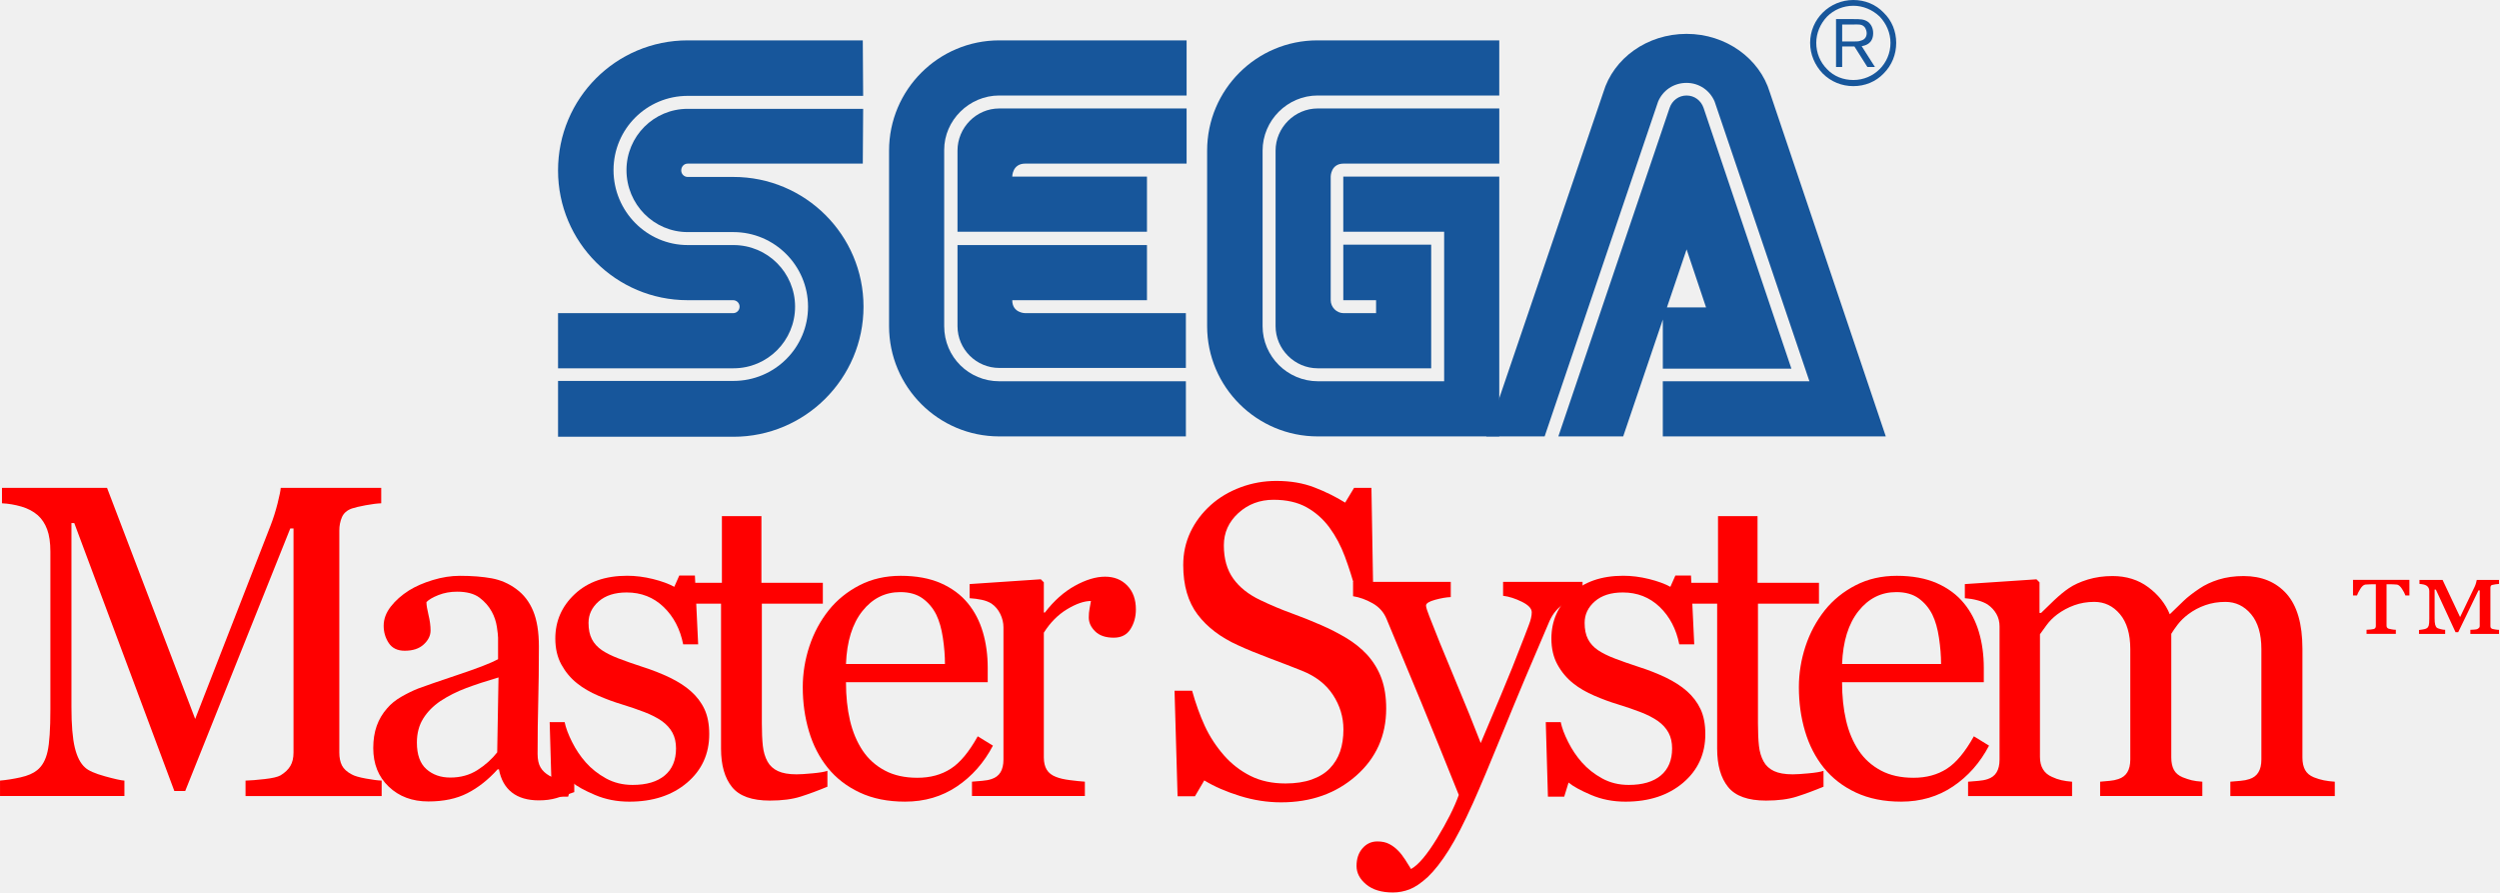
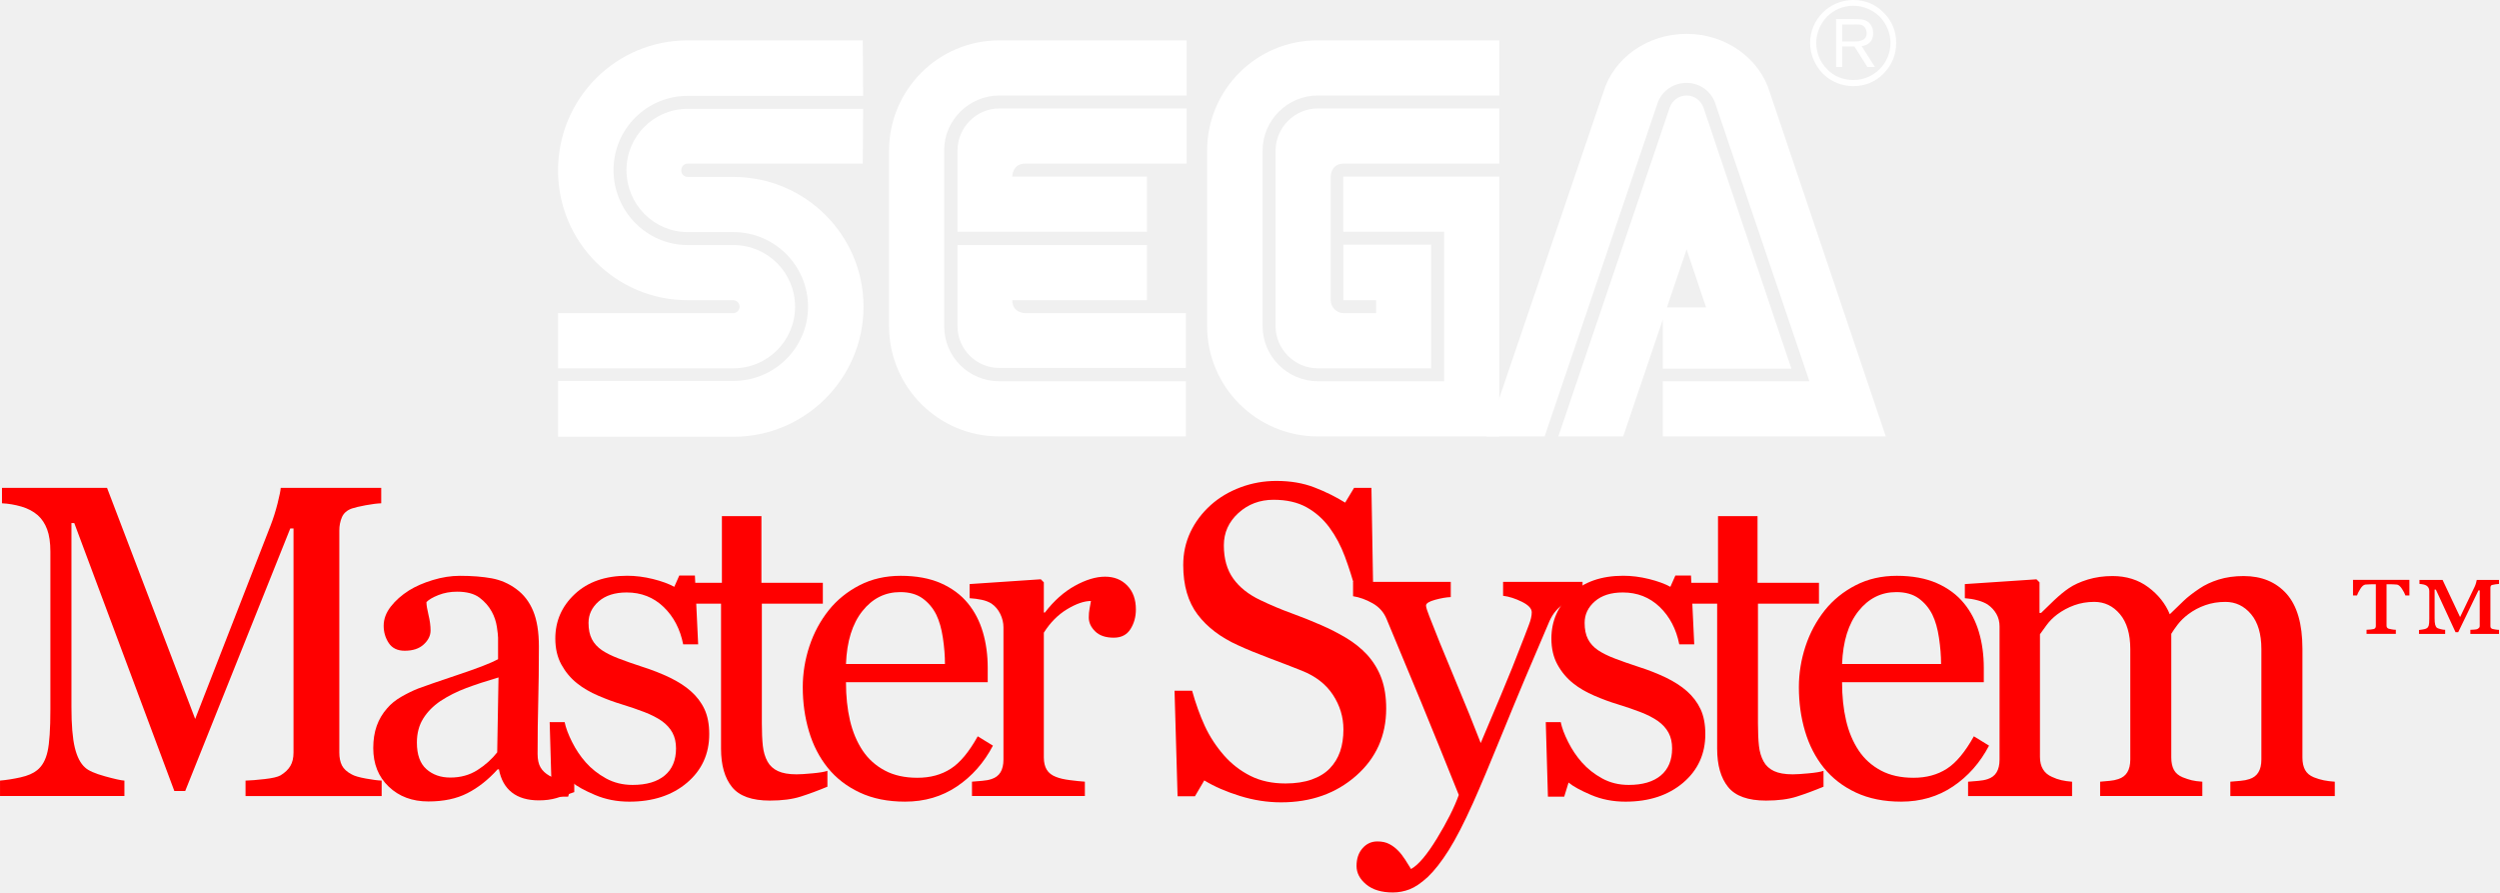
<svg xmlns="http://www.w3.org/2000/svg" width="566.93px" height="202.38px" enable-background="new 0 -0.002 566.929 202.382" version="1.1" viewBox="0 -.002 566.93 202.38">
-   <g fill="#17569B">
+   <g fill="#fff">
    <path d="m126.6 99.044h39.796c16.265 0 29.501-13.238 29.501-29.5 0-16.261-13.236-29.42-29.501-29.42h-10.376c-0.817 0-1.474-0.652-1.474-1.471 0-0.898 0.654-1.551 1.474-1.551h39.716l0.082-12.423h-39.798c-7.683 0-13.894 6.212-13.894 13.894 0 7.764 6.209 14.056 13.894 14.056h10.376c9.316 0 16.918 7.602 16.918 16.917 0 9.317-7.602 16.834-16.918 16.834h-39.796v12.664z" />
    <path d="m126.6 83.518h39.796c7.765 0 13.977-6.292 13.977-13.974s-6.211-13.974-13.977-13.974h-10.376c-9.315 0-16.835-7.682-16.835-16.998 0-9.317 7.521-16.834 16.835-16.834h39.796l-0.082-12.585h-39.718c-16.261 0-29.418 13.156-29.418 29.5 0 16.262 13.156 29.42 29.418 29.42h10.297c0.816 0 1.472 0.654 1.472 1.471s-0.655 1.471-1.472 1.471h-39.716l3e-3 12.503z" />
    <path d="m226.7 86.459c-6.862 0-12.5-5.475-12.5-12.503v-39.962c0-6.7 5.639-12.339 12.5-12.339h42.495v-12.502h-42.495c-13.809 0-25.005 11.196-25.005 25.007v39.796c0 13.812 11.194 25.008 25.005 25.008h42.333v-12.503l-42.333-2e-3z" />
    <path d="m217.22 34.158c0-5.23 4.249-9.562 9.479-9.562h42.495v12.504h-36.609c-2.944 0-2.944 2.94-2.944 2.94h30.563v12.504h-42.984v-18.386z" />
    <path d="m226.7 83.438c-5.229 0-9.479-4.25-9.479-9.48v-18.39h42.983v12.502h-30.562c0 2.942 2.941 2.942 2.941 2.942h36.447v12.423l-42.33 3e-3z" />
    <path d="m299.02 86.459c-6.946 0-12.586-5.64-12.586-12.503v-39.796c0-6.866 5.642-12.505 12.506-12.505h41.188v-12.502h-41.271c-13.811 0-25.005 11.196-25.005 25.007v39.796c0 13.812 11.274 25.008 25.088 25.008h41.188v-58.92h-35.387v12.502h22.883v33.914l-28.604-1e-3z" />
    <path d="m289.38 73.956c0 5.23 4.334 9.563 9.563 9.563h25.741v-28.031h-19.938v12.585h7.437v2.942h-7.353c-1.637 0-2.943-1.387-2.943-2.942v-28.031s0-2.943 2.943-2.943h35.301v-12.504h-41.187c-5.229 0-9.563 4.332-9.563 9.563l-1e-3 39.798z" />
    <path d="m378.78 24.436c0.57-1.634 2.043-2.778 3.842-2.778 1.797 0 3.271 1.146 3.844 2.778l19.938 59.166h-29.171v-13.894h9.808l-4.414-13.159-14.385 42.414h-14.709l25.247-74.527z" />
    <path d="m410.49 86.459h-33.261v12.503h50.585l-26.313-78.042c-2.291-7.6-9.891-13.239-18.881-13.239-8.986 0-16.586 5.558-18.877 13.239l-26.563 78.042h13.241l25.738-75.917c1.063-2.534 3.514-4.25 6.455-4.25 2.862 0 5.316 1.716 6.377 4.25l21.499 63.414z" />
    <path d="m420.46 19.531c2.613 0 5.066-0.982 6.863-2.862 1.879-1.878 2.855-4.33 2.855-6.945 0-2.616-0.979-5.065-2.855-6.866-1.797-1.878-4.25-2.86-6.863-2.86-5.394 0-9.81 4.332-9.81 9.726 0 2.615 1.063 5.065 2.856 6.945 1.887 1.882 4.337 2.862 6.954 2.862zm-8.419-9.806c0-2.207 0.903-4.332 2.455-5.967 1.549-1.552 3.676-2.452 5.965-2.452 2.207 0 4.332 0.898 5.969 2.452 1.553 1.635 2.451 3.759 2.451 5.967 0 4.656-3.76 8.417-8.416 8.417-2.289 0-4.418-0.818-5.967-2.452-1.554-1.554-2.457-3.677-2.457-5.965z" />
    <path d="m417.92 10.541v4.656h-1.391v-10.868h4.01c1.467 0 2.363 0 3.268 0.653 0.734 0.572 1.145 1.472 1.145 2.535 0 2.533-2.043 2.86-2.613 2.943l3.021 4.738h-1.717l-2.941-4.656-2.782-1e-3zm0-1.144h2.859c0.49 0 0.895 0 1.309-0.164 1.063-0.245 1.391-0.98 1.391-1.716 0-0.247-0.082-1.063-0.654-1.554-0.57-0.489-1.307-0.409-2.125-0.409h-2.779v3.843h-1e-3z" />
  </g>
  <g transform="translate(-67.07 39.507)">
    <g transform="translate(0 952.36)" fill="#f00">
      <path d="m153.65-811.35h-30.878v-3.498c1.118-0.029 2.554-0.146 4.31-0.347 1.758-0.194 2.963-0.472 3.621-0.838 1.019-0.62 1.767-1.333 2.241-2.142 0.477-0.805 0.713-1.813 0.713-3.029v-50.821h-0.738l-23.836 59.54h-2.461l-22.704-60.77h-0.64v41.712c0 4.036 0.255 7.108 0.763 9.208 0.51 2.102 1.289 3.611 2.341 4.527 0.723 0.688 2.214 1.352 4.479 1.976s3.744 0.953 4.433 0.981v3.496h-28.22v-3.496c1.479-0.129 3.028-0.375 4.653-0.735 1.625-0.361 2.88-0.901 3.768-1.625 1.15-0.915 1.938-2.33 2.364-4.236 0.429-1.899 0.64-5.088 0.64-9.554v-35.756c0-2.067-0.245-3.757-0.738-5.069-0.491-1.312-1.198-2.379-2.117-3.201-1.018-0.887-2.265-1.542-3.743-1.972-1.478-0.424-2.938-0.668-4.382-0.738v-3.495h23.836l19.993 52.399 17.091-43.831c0.623-1.604 1.157-3.288 1.601-5.048 0.443-1.757 0.683-2.932 0.714-3.521h22.801v3.496c-0.919 0.034-2.094 0.183-3.521 0.444-1.428 0.266-2.471 0.512-3.127 0.737-1.115 0.393-1.872 1.055-2.267 1.972-0.395 0.919-0.591 1.919-0.591 3.003v50.379c0 1.15 0.196 2.117 0.591 2.906 0.395 0.785 1.149 1.479 2.267 2.064 0.592 0.334 1.643 0.637 3.153 0.914 1.509 0.275 2.708 0.437 3.594 0.465v3.5h-4e-3v3e-3z" />
      <path d="m197.35-812.24c-1.542 0.563-2.895 1.01-4.062 1.356-1.167 0.345-2.487 0.516-3.965 0.516-2.563 0-4.604-0.596-6.132-1.796-1.526-1.197-2.503-2.943-2.93-5.244h-0.296c-2.134 2.361-4.424 4.172-6.871 5.416-2.446 1.252-5.393 1.871-8.84 1.871-3.645 0-6.64-1.109-8.987-3.35-2.348-2.229-3.52-5.151-3.52-8.765 0-1.872 0.262-3.549 0.788-5.024 0.526-1.479 1.314-2.807 2.363-3.988 0.822-0.98 1.905-1.857 3.25-2.634 1.348-0.769 2.61-1.382 3.792-1.847 1.48-0.557 4.475-1.593 8.988-3.104 4.515-1.505 7.559-2.687 9.135-3.544v-4.874c0-0.427-0.089-1.248-0.271-2.462s-0.566-2.365-1.158-3.449c-0.657-1.21-1.583-2.271-2.783-3.175-1.197-0.9-2.896-1.354-5.096-1.354-1.512 0-2.914 0.255-4.211 0.762-1.297 0.514-2.208 1.044-2.732 1.602 0 0.66 0.156 1.625 0.468 2.905 0.313 1.278 0.468 2.462 0.468 3.545 0 1.15-0.518 2.2-1.553 3.15-1.033 0.959-2.47 1.428-4.308 1.428-1.641 0-2.848-0.578-3.621-1.747-0.77-1.161-1.156-2.468-1.156-3.915 0-1.509 0.533-2.955 1.601-4.335 1.067-1.378 2.454-2.608 4.163-3.691 1.478-0.915 3.267-1.701 5.367-2.34 2.103-0.642 4.153-0.961 6.156-0.961 2.758 0 5.161 0.19 7.215 0.565 2.053 0.381 3.915 1.191 5.59 2.439 1.673 1.217 2.946 2.866 3.816 4.948 0.87 2.088 1.305 4.77 1.305 8.053 0 4.695-0.051 8.857-0.147 12.482-0.1 3.63-0.146 7.595-0.146 11.896 0 1.279 0.221 2.3 0.664 3.056 0.443 0.758 1.125 1.396 2.045 1.918 0.492 0.298 1.271 0.461 2.34 0.492 1.066 0.034 2.157 0.053 3.273 0.053v3.146h-2e-3zm-17.186-26.003c-2.792 0.823-5.236 1.623-7.338 2.413-2.103 0.787-4.055 1.771-5.859 2.955-1.643 1.117-2.939 2.438-3.893 3.962-0.949 1.526-1.428 3.347-1.428 5.442 0 2.729 0.714 4.728 2.143 6.009 1.429 1.278 3.24 1.921 5.441 1.921 2.331 0 4.383-0.568 6.156-1.7 1.772-1.134 3.268-2.466 4.481-4.015l0.297-16.987z" />
      <path d="m223.78-835.14c1.346 1.182 2.381 2.546 3.104 4.084 0.723 1.547 1.083 3.435 1.083 5.664 0 4.502-1.685 8.177-5.046 11.033-3.366 2.854-7.727 4.285-13.076 4.285-2.825 0-5.427-0.512-7.807-1.529-2.382-1.017-4.081-1.95-5.098-2.807l-0.984 3.202h-3.693l-0.492-16.896h3.397c0.263 1.279 0.82 2.778 1.674 4.479 0.854 1.708 1.888 3.249 3.104 4.629 1.28 1.448 2.814 2.66 4.604 3.646 1.789 0.982 3.801 1.48 6.033 1.48 3.151 0 5.582-0.715 7.29-2.146 1.706-1.426 2.562-3.471 2.562-6.133 0-1.379-0.27-2.563-0.813-3.566-0.542-1-1.339-1.876-2.389-2.637-1.083-0.756-2.413-1.433-3.989-2.043-1.576-0.606-3.332-1.207-5.27-1.799-1.545-0.459-3.259-1.088-5.146-1.896-1.889-0.806-3.505-1.752-4.852-2.833-1.444-1.146-2.626-2.563-3.546-4.235-0.919-1.673-1.38-3.644-1.38-5.909 0-3.973 1.479-7.336 4.433-10.097 2.956-2.758 6.912-4.138 11.87-4.138 1.901 0 3.849 0.246 5.836 0.735 1.984 0.497 3.602 1.085 4.851 1.773l1.133-2.56h3.545l0.738 15.608h-3.397c-0.689-3.479-2.176-6.309-4.458-8.496-2.283-2.181-5.065-3.273-8.35-3.273-2.69 0-4.811 0.676-6.353 2.021-1.543 1.351-2.314 2.975-2.314 4.876 0 1.479 0.253 2.709 0.763 3.693 0.51 0.986 1.271 1.82 2.291 2.513 0.983 0.659 2.223 1.275 3.718 1.847 1.494 0.574 3.34 1.228 5.542 1.945 2.167 0.688 4.211 1.497 6.131 2.412 1.92 0.934 3.502 1.955 4.751 3.068z" />
      <path d="m254.78-813.47c-2.135 0.889-4.153 1.637-6.058 2.242-1.904 0.61-4.236 0.91-6.993 0.91-4.072 0-6.937-1.021-8.594-3.076-1.659-2.051-2.488-4.951-2.488-8.69v-32.896h-8.767v-4.73h8.964v-15.118h8.963v15.118h13.937v4.73h-13.838v27.133c0 2.039 0.073 3.738 0.222 5.101 0.147 1.362 0.5 2.558 1.058 3.569 0.525 0.953 1.314 1.676 2.364 2.166 1.05 0.492 2.462 0.738 4.234 0.738 0.82 0 2.026-0.074 3.621-0.226 1.593-0.146 2.716-0.332 3.374-0.565l1e-3 3.594z" />
      <path d="m292.33-822.78c-2.035 3.875-4.76 6.961-8.175 9.258-3.414 2.299-7.338 3.444-11.77 3.444-3.906 0-7.329-0.688-10.27-2.067-2.937-1.377-5.358-3.252-7.264-5.613-1.903-2.362-3.324-5.119-4.26-8.271-0.937-3.154-1.403-6.479-1.403-9.996 0-3.151 0.501-6.246 1.502-9.285 1.002-3.032 2.471-5.768 4.408-8.198 1.872-2.327 4.194-4.209 6.968-5.64 2.775-1.429 5.887-2.142 9.334-2.142 3.545 0 6.582 0.562 9.109 1.674 2.529 1.118 4.58 2.644 6.156 4.578 1.511 1.844 2.635 4.012 3.374 6.504 0.737 2.494 1.108 5.205 1.108 8.123v3.251h-32.157c0 3.188 0.303 6.076 0.909 8.67 0.609 2.595 1.568 4.875 2.882 6.847 1.278 1.905 2.953 3.406 5.022 4.506 2.067 1.104 4.53 1.646 7.387 1.646 2.922 0 5.441-0.68 7.559-2.047 2.12-1.354 4.163-3.813 6.132-7.357l3.449 2.115zm-10.884-18.517c0-1.839-0.155-3.808-0.467-5.909-0.313-2.102-0.813-3.857-1.502-5.271-0.754-1.507-1.789-2.734-3.104-3.693-1.312-0.949-3.005-1.427-5.071-1.427-3.449 0-6.313 1.436-8.595 4.311-2.28 2.873-3.52 6.868-3.717 11.988l22.456 1e-3z" />
      <path d="m324.76-853.66c0 1.673-0.411 3.16-1.23 4.457-0.82 1.3-2.083 1.944-3.79 1.944-1.841 0-3.243-0.477-4.214-1.43-0.967-0.949-1.452-2.001-1.452-3.149 0-0.723 0.057-1.379 0.172-1.971 0.114-0.594 0.221-1.185 0.319-1.773-1.542 0-3.35 0.623-5.417 1.871-2.068 1.25-3.824 3.021-5.271 5.317v28.268c0 1.154 0.224 2.088 0.666 2.811 0.442 0.725 1.141 1.265 2.092 1.625 0.822 0.33 1.881 0.574 3.176 0.734 1.299 0.17 2.422 0.281 3.376 0.348v3.25h-25.61v-3.25c0.756-0.065 1.536-0.127 2.339-0.195 0.805-0.063 1.502-0.194 2.094-0.397 0.918-0.295 1.601-0.812 2.043-1.549 0.443-0.738 0.664-1.699 0.664-2.879v-29.992c0-1.017-0.238-2.021-0.713-3.004-0.476-0.986-1.143-1.772-1.996-2.364-0.622-0.396-1.359-0.678-2.215-0.862-0.854-0.177-1.773-0.3-2.758-0.367v-3.202l16.152-1.084 0.689 0.689v6.846h0.246c2.038-2.661 4.304-4.679 6.797-6.057 2.496-1.381 4.777-2.069 6.845-2.069 2.069 0 3.752 0.675 5.049 2.021 1.3 1.344 1.947 3.148 1.947 5.413z" />
      <path d="m377.21-843.41c1.476 1.646 2.565 3.441 3.271 5.395 0.709 1.955 1.063 4.229 1.063 6.819 0 6.177-2.286 11.267-6.848 15.269-4.563 4.008-10.226 6.006-16.989 6.006-3.12 0-6.236-0.479-9.356-1.45-3.119-0.966-5.812-2.144-8.077-3.521l-2.117 3.597h-3.938l-0.689-23.935h3.988c0.821 2.953 1.782 5.625 2.882 8.002 1.102 2.385 2.554 4.604 4.359 6.674 1.707 1.939 3.701 3.48 5.981 4.629 2.283 1.151 4.934 1.723 7.951 1.723 2.267 0 4.242-0.294 5.936-0.886 1.691-0.593 3.064-1.433 4.112-2.513 1.05-1.084 1.827-2.354 2.34-3.815 0.511-1.458 0.765-3.144 0.765-5.05 0-2.784-0.787-5.392-2.361-7.807-1.575-2.414-3.922-4.242-7.045-5.49-2.135-0.854-4.58-1.799-7.338-2.832-2.756-1.033-5.138-2.01-7.14-2.933-3.938-1.771-7.002-4.094-9.186-6.968-2.184-2.871-3.273-6.626-3.273-11.256 0-2.655 0.542-5.135 1.624-7.436 1.084-2.296 2.625-4.352 4.629-6.156 1.904-1.704 4.154-3.045 6.747-4.014 2.593-0.968 5.304-1.452 8.125-1.452 3.218 0 6.099 0.49 8.644 1.479 2.543 0.982 4.869 2.136 6.967 3.443l2.021-3.349h3.94l0.396 23.195h-3.988c-0.719-2.659-1.533-5.199-2.438-7.636-0.901-2.427-2.073-4.629-3.521-6.598-1.41-1.901-3.135-3.426-5.168-4.559-2.037-1.13-4.533-1.699-7.485-1.699-3.117 0-5.778 1.005-7.979 3.003-2.2 2.008-3.3 4.452-3.3 7.338 0 3.023 0.705 5.525 2.118 7.512 1.411 1.987 3.465 3.619 6.155 4.898 2.397 1.15 4.751 2.142 7.063 2.976 2.315 0.84 4.557 1.737 6.723 2.687 1.973 0.854 3.865 1.823 5.688 2.908 1.815 1.094 3.399 2.357 4.748 3.802z" />
      <path d="m374.82-795.49c0-1.641 0.447-2.979 1.354-4.016 0.9-1.035 2.023-1.551 3.373-1.551 1.049 0 1.951 0.192 2.709 0.592 0.754 0.396 1.428 0.906 2.02 1.524 0.492 0.49 1.021 1.167 1.576 2.019 0.559 0.857 1.002 1.564 1.328 2.119 1.645-0.887 3.604-3.203 5.889-6.942 2.277-3.745 3.936-7.022 4.947-9.853-3.123-7.778-5.941-14.737-8.471-20.881-2.529-6.139-5.172-12.49-7.928-19.061-0.623-1.506-1.676-2.685-3.152-3.522-1.477-0.838-2.955-1.369-4.434-1.602v-3.25h22.164v3.447c-0.988 0.034-2.168 0.241-3.547 0.615-1.379 0.38-2.068 0.813-2.068 1.305 0 0.196 0.073 0.527 0.223 0.985 0.147 0.461 0.317 0.938 0.519 1.427 1.247 3.251 3.147 7.941 5.712 14.062 2.564 6.128 4.548 11.023 5.958 14.702 1.479-3.515 3.015-7.147 4.604-10.907 1.594-3.76 3.379-8.199 5.346-13.322 0.23-0.621 0.563-1.481 0.982-2.583 0.426-1.101 0.643-2.045 0.643-2.832 0-0.852-0.744-1.65-2.24-2.39-1.496-0.736-2.913-1.19-4.262-1.356v-3.151h18.025v3.057c-0.986 0.167-2.287 0.731-3.892 1.697-1.61 0.972-2.81 2.341-3.597 4.112-3.908 9.063-7.385 17.319-10.416 24.772-3.039 7.454-5.344 12.937-6.918 16.446-2.07 4.603-3.916 8.185-5.541 10.763-1.625 2.58-3.213 4.604-4.754 6.08-1.512 1.381-2.881 2.311-4.109 2.785s-2.508 0.714-3.813 0.714c-2.563 0-4.574-0.606-6.035-1.819-1.466-1.21-2.195-2.61-2.195-4.185z" />
      <path d="m449.76-835.14c1.342 1.182 2.379 2.546 3.102 4.084 0.723 1.547 1.082 3.435 1.082 5.664 0 4.502-1.684 8.177-5.045 11.033-3.369 2.854-7.726 4.285-13.078 4.285-2.82 0-5.428-0.512-7.803-1.529-2.384-1.017-4.082-1.95-5.1-2.807l-0.986 3.202h-3.693l-0.491-16.896h3.397c0.26 1.279 0.817 2.778 1.676 4.479 0.854 1.708 1.886 3.249 3.104 4.629 1.278 1.448 2.812 2.66 4.604 3.646 1.787 0.982 3.798 1.48 6.031 1.48 3.15 0 5.582-0.715 7.289-2.146 1.703-1.426 2.561-3.471 2.561-6.133 0-1.379-0.271-2.563-0.813-3.566-0.543-1-1.34-1.876-2.392-2.637-1.08-0.756-2.411-1.433-3.985-2.043-1.576-0.606-3.334-1.207-5.272-1.799-1.546-0.459-3.261-1.088-5.146-1.896-1.892-0.806-3.504-1.752-4.851-2.833-1.442-1.146-2.629-2.563-3.548-4.235-0.922-1.673-1.379-3.644-1.379-5.909 0-3.973 1.48-7.336 4.436-10.097 2.956-2.758 6.906-4.138 11.867-4.138 1.902 0 3.852 0.246 5.834 0.735 1.984 0.497 3.605 1.085 4.854 1.773l1.135-2.56h3.543l0.738 15.608h-3.397c-0.688-3.479-2.177-6.309-4.452-8.496-2.287-2.181-5.064-3.273-8.352-3.273-2.692 0-4.813 0.676-6.354 2.021-1.544 1.351-2.313 2.975-2.313 4.876 0 1.479 0.252 2.709 0.763 3.693 0.51 0.986 1.272 1.82 2.29 2.513 0.986 0.659 2.229 1.275 3.722 1.847 1.488 0.574 3.339 1.228 5.539 1.945 2.171 0.688 4.212 1.497 6.134 2.412 1.914 0.934 3.499 1.955 4.749 3.068z" />
      <path d="m480.76-813.47c-2.132 0.889-4.151 1.637-6.06 2.242-1.901 0.61-4.23 0.91-6.989 0.91-4.071 0-6.937-1.021-8.595-3.076-1.658-2.051-2.487-4.951-2.487-8.69v-32.896h-8.765v-4.73h8.959v-15.118h8.966v15.118h13.937v4.73h-13.84v27.133c0 2.039 0.075 3.738 0.223 5.101s0.502 2.558 1.064 3.569c0.521 0.953 1.313 1.676 2.357 2.166 1.051 0.492 2.463 0.738 4.234 0.738 0.821 0 2.027-0.074 3.62-0.226 1.593-0.146 2.718-0.332 3.374-0.565l2e-3 3.594z" />
      <path d="m518.31-822.78c-2.033 3.875-4.76 6.961-8.176 9.258-3.414 2.299-7.338 3.444-11.771 3.444-3.898 0-7.326-0.688-10.266-2.067-2.938-1.377-5.357-3.252-7.268-5.613-1.9-2.362-3.324-5.119-4.26-8.271-0.938-3.154-1.401-6.479-1.401-9.996 0-3.151 0.504-6.246 1.501-9.285 1.001-3.032 2.473-5.768 4.408-8.198 1.869-2.327 4.193-4.209 6.968-5.64 2.772-1.429 5.886-2.142 9.329-2.142 3.549 0 6.584 0.562 9.111 1.674 2.529 1.118 4.58 2.644 6.156 4.578 1.512 1.844 2.635 4.012 3.375 6.504 0.734 2.494 1.104 5.205 1.104 8.123v3.251h-32.154c0 3.188 0.305 6.076 0.91 8.67 0.604 2.595 1.564 4.875 2.883 6.847 1.275 1.905 2.957 3.406 5.02 4.506 2.066 1.104 4.527 1.646 7.389 1.646 2.924 0 5.439-0.68 7.561-2.047 2.117-1.354 4.162-3.813 6.135-7.357l3.446 2.115zm-10.885-18.517c0-1.839-0.154-3.808-0.467-5.909-0.309-2.102-0.813-3.857-1.502-5.271-0.752-1.507-1.785-2.734-3.102-3.693-1.316-0.949-3.006-1.427-5.074-1.427-3.445 0-6.313 1.436-8.594 4.311-2.279 2.873-3.521 6.868-3.718 11.988l22.457 1e-3z" />
      <path d="m596.74-811.35h-23.689v-3.254c0.756-0.063 1.52-0.127 2.291-0.193 0.77-0.064 1.449-0.196 2.041-0.396 0.918-0.297 1.602-0.813 2.045-1.551 0.445-0.736 0.666-1.7 0.666-2.879v-25.068c0-3.412-0.781-6.048-2.342-7.903-1.561-1.854-3.502-2.782-5.832-2.782-1.609 0-3.121 0.243-4.531 0.736-1.412 0.491-2.709 1.18-3.889 2.068-0.957 0.726-1.752 1.501-2.395 2.339-0.639 0.838-1.123 1.538-1.453 2.092v28.021c0 1.154 0.199 2.096 0.594 2.834 0.396 0.736 1.064 1.307 2.02 1.699 0.756 0.296 1.438 0.518 2.045 0.665 0.605 0.146 1.402 0.256 2.387 0.319v3.25h-23.189v-3.25c0.756-0.063 1.479-0.129 2.188-0.195 0.703-0.063 1.355-0.195 1.941-0.398 0.922-0.295 1.602-0.813 2.045-1.55 0.445-0.737 0.67-1.698 0.67-2.882v-25.066c0-3.412-0.783-6.047-2.346-7.903-1.557-1.854-3.504-2.783-5.83-2.783-1.609 0-3.123 0.256-4.533 0.766-1.412 0.515-2.709 1.208-3.891 2.094-0.951 0.724-1.756 1.536-2.412 2.437-0.656 0.908-1.148 1.586-1.48 2.044v27.825c0 1.117 0.232 2.055 0.691 2.807 0.459 0.76 1.146 1.331 2.063 1.727 0.689 0.33 1.398 0.572 2.117 0.735 0.729 0.167 1.527 0.281 2.414 0.347v3.252h-23.593v-3.252c0.756-0.063 1.535-0.127 2.344-0.195 0.801-0.061 1.496-0.194 2.092-0.396 0.918-0.295 1.602-0.813 2.041-1.552 0.443-0.735 0.664-1.696 0.664-2.88v-30.188c0-1.048-0.232-1.994-0.713-2.83-0.477-0.84-1.141-1.555-1.992-2.146-0.625-0.396-1.395-0.715-2.313-0.959-0.92-0.248-1.871-0.399-2.857-0.471v-3.199l16.254-1.083 0.688 0.688v6.943h0.346c0.82-0.816 1.822-1.79 3.004-2.906 1.186-1.111 2.283-2.021 3.301-2.707 1.148-0.786 2.588-1.441 4.314-1.971 1.721-0.521 3.586-0.788 5.588-0.788 3.15 0 5.857 0.847 8.125 2.535 2.27 1.693 3.895 3.737 4.875 6.133 1.184-1.146 2.227-2.156 3.129-3.028 0.902-0.868 2.094-1.796 3.57-2.782 1.25-0.854 2.715-1.543 4.408-2.069 1.688-0.521 3.566-0.788 5.639-0.788 4.104 0 7.354 1.352 9.754 4.037 2.393 2.694 3.592 6.834 3.592 12.415v24.671c0 1.151 0.195 2.092 0.596 2.832 0.395 0.735 1.064 1.31 2.02 1.698 0.756 0.296 1.5 0.518 2.238 0.667 0.74 0.145 1.566 0.254 2.488 0.317v3.252h-6e-3v-2e-3z" />
    </g>
    <g transform="scale(1.0268 .97393)">
      <path d="m617.47 107.04h-6.346v-0.956c0.192 0 0.472-0.028 0.835-0.05 0.36-0.028 0.597-0.072 0.721-0.133 0.2-0.131 0.333-0.246 0.403-0.329 0.072-0.086 0.11-0.223 0.11-0.404v-8.27h-0.276l-4.474 9.736h-0.594l-4.35-9.924h-0.272v6.679c0 0.644 0.04 1.136 0.12 1.476 0.082 0.334 0.215 0.589 0.415 0.761 0.156 0.097 0.428 0.2 0.805 0.301 0.38 0.105 0.711 0.157 0.991 0.157v0.956h-5.781v-0.915c0.198-0.034 0.487-0.084 0.871-0.135 0.384-0.056 0.675-0.147 0.871-0.288 0.209-0.152 0.348-0.378 0.422-0.657 0.072-0.286 0.108-0.807 0.108-1.576v-6.368c0-0.293-0.046-0.533-0.135-0.732-0.091-0.199-0.224-0.37-0.396-0.513-0.188-0.145-0.419-0.257-0.69-0.32-0.272-0.07-0.594-0.114-0.947-0.14v-0.935h5.106l3.869 8.655 3.23-7.096c0.133-0.31 0.234-0.597 0.301-0.873 0.068-0.275 0.126-0.502 0.154-0.686h4.919v0.935c-0.205 0-0.477 0.044-0.795 0.09-0.329 0.05-0.554 0.098-0.691 0.145-0.186 0.035-0.301 0.119-0.346 0.259-0.049 0.13-0.074 0.268-0.074 0.406v8.877c0 0.169 0.027 0.31 0.074 0.411 0.048 0.1 0.164 0.201 0.346 0.285 0.124 0.034 0.339 0.083 0.632 0.13 0.302 0.058 0.586 0.09 0.854 0.09v0.956l0.01-5e-3zm-19.812-8.952h-0.881c-0.127-0.405-0.369-0.909-0.744-1.519-0.377-0.602-0.736-0.944-1.098-1.017-0.261-0.024-0.529-0.04-0.786-0.056-0.259 0-0.472-0.023-0.643-0.023h-0.898v9.611c0 0.17 0.029 0.315 0.086 0.43 0.055 0.116 0.183 0.22 0.375 0.306 0.124 0.039 0.348 0.085 0.679 0.154 0.333 0.068 0.637 0.098 0.913 0.098v0.957h-6.471v-0.957c0.243 0 0.546-0.026 0.902-0.062 0.356-0.041 0.59-0.08 0.692-0.115 0.186-0.061 0.306-0.159 0.369-0.296 0.061-0.13 0.089-0.268 0.089-0.403v-9.72h-0.9c-0.183 0-0.426 0-0.73 0.028-0.304 0.024-0.538 0.031-0.696 0.044-0.379 0.059-0.75 0.399-1.111 1.017-0.363 0.62-0.603 1.125-0.727 1.515h-0.881v-3.635h12.456l5e-3 3.643z" fill="#f00" />
    </g>
  </g>
</svg>
